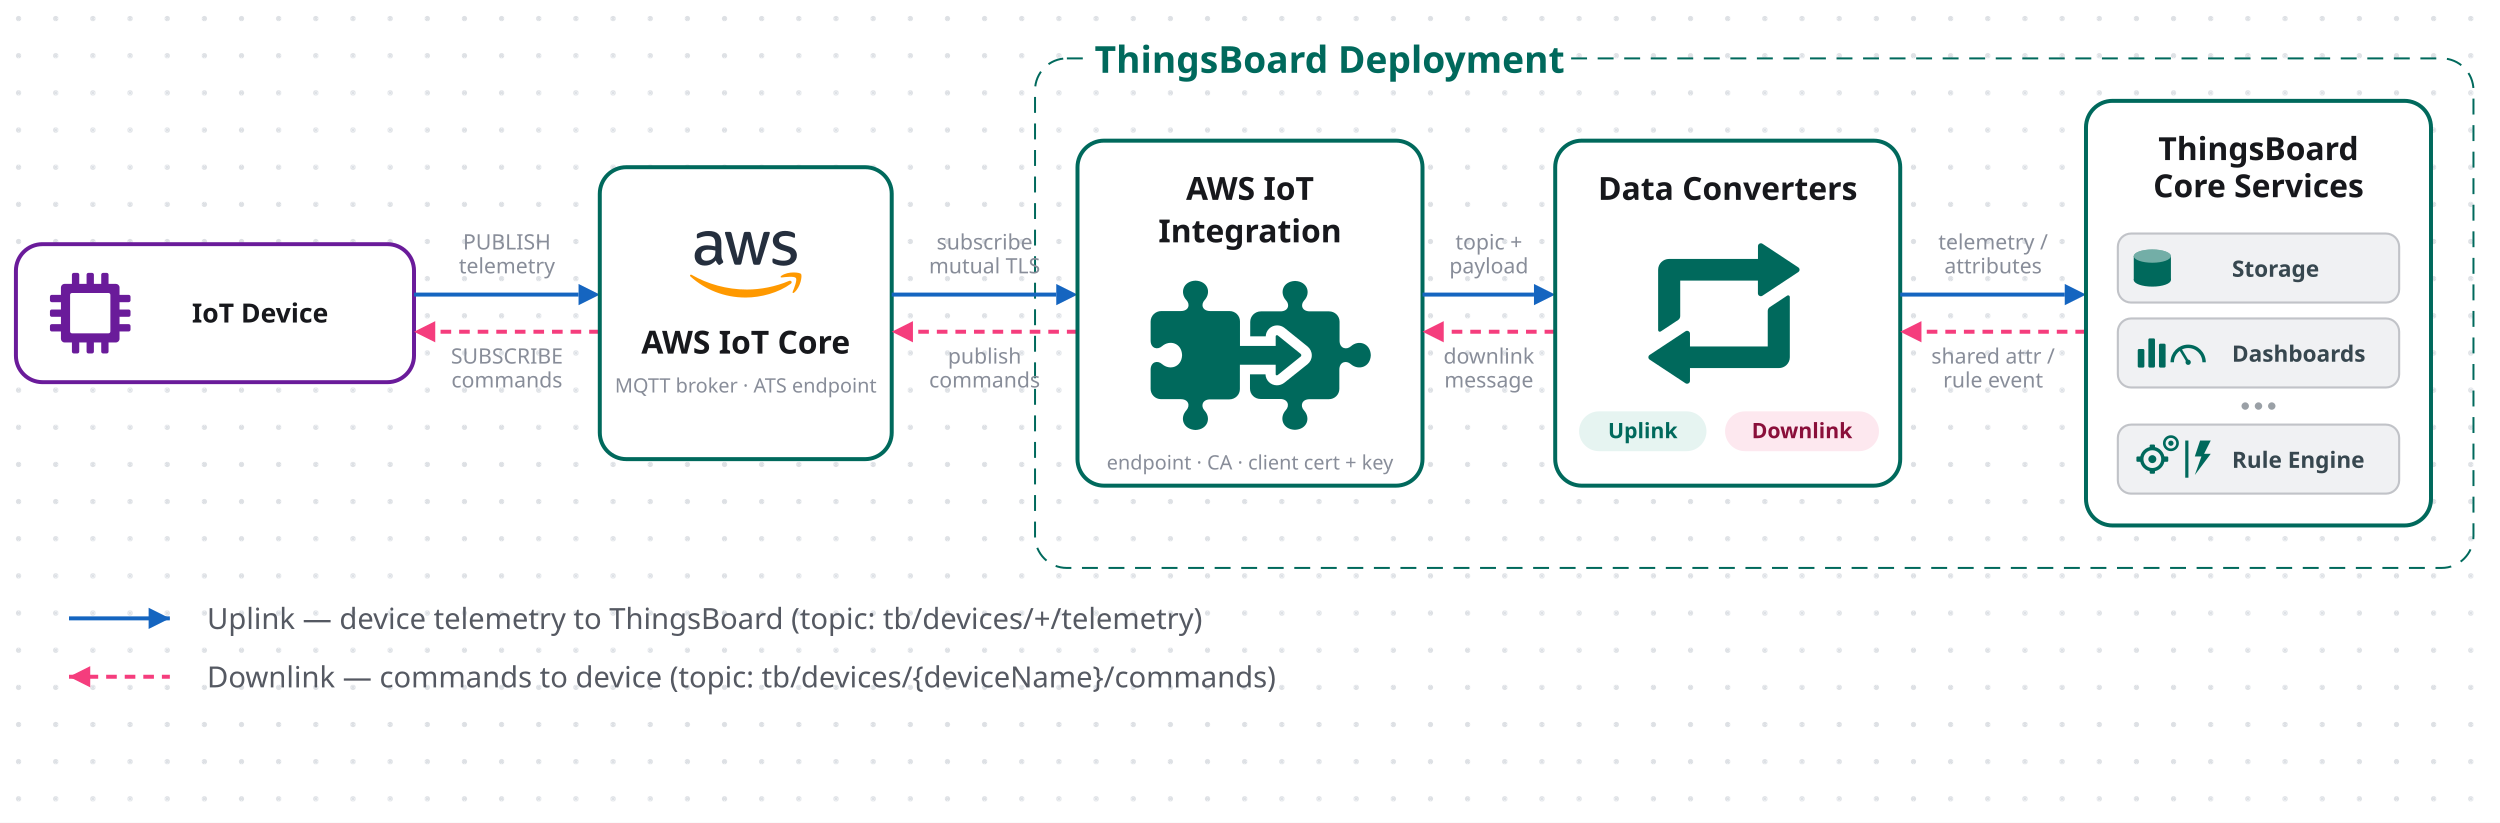
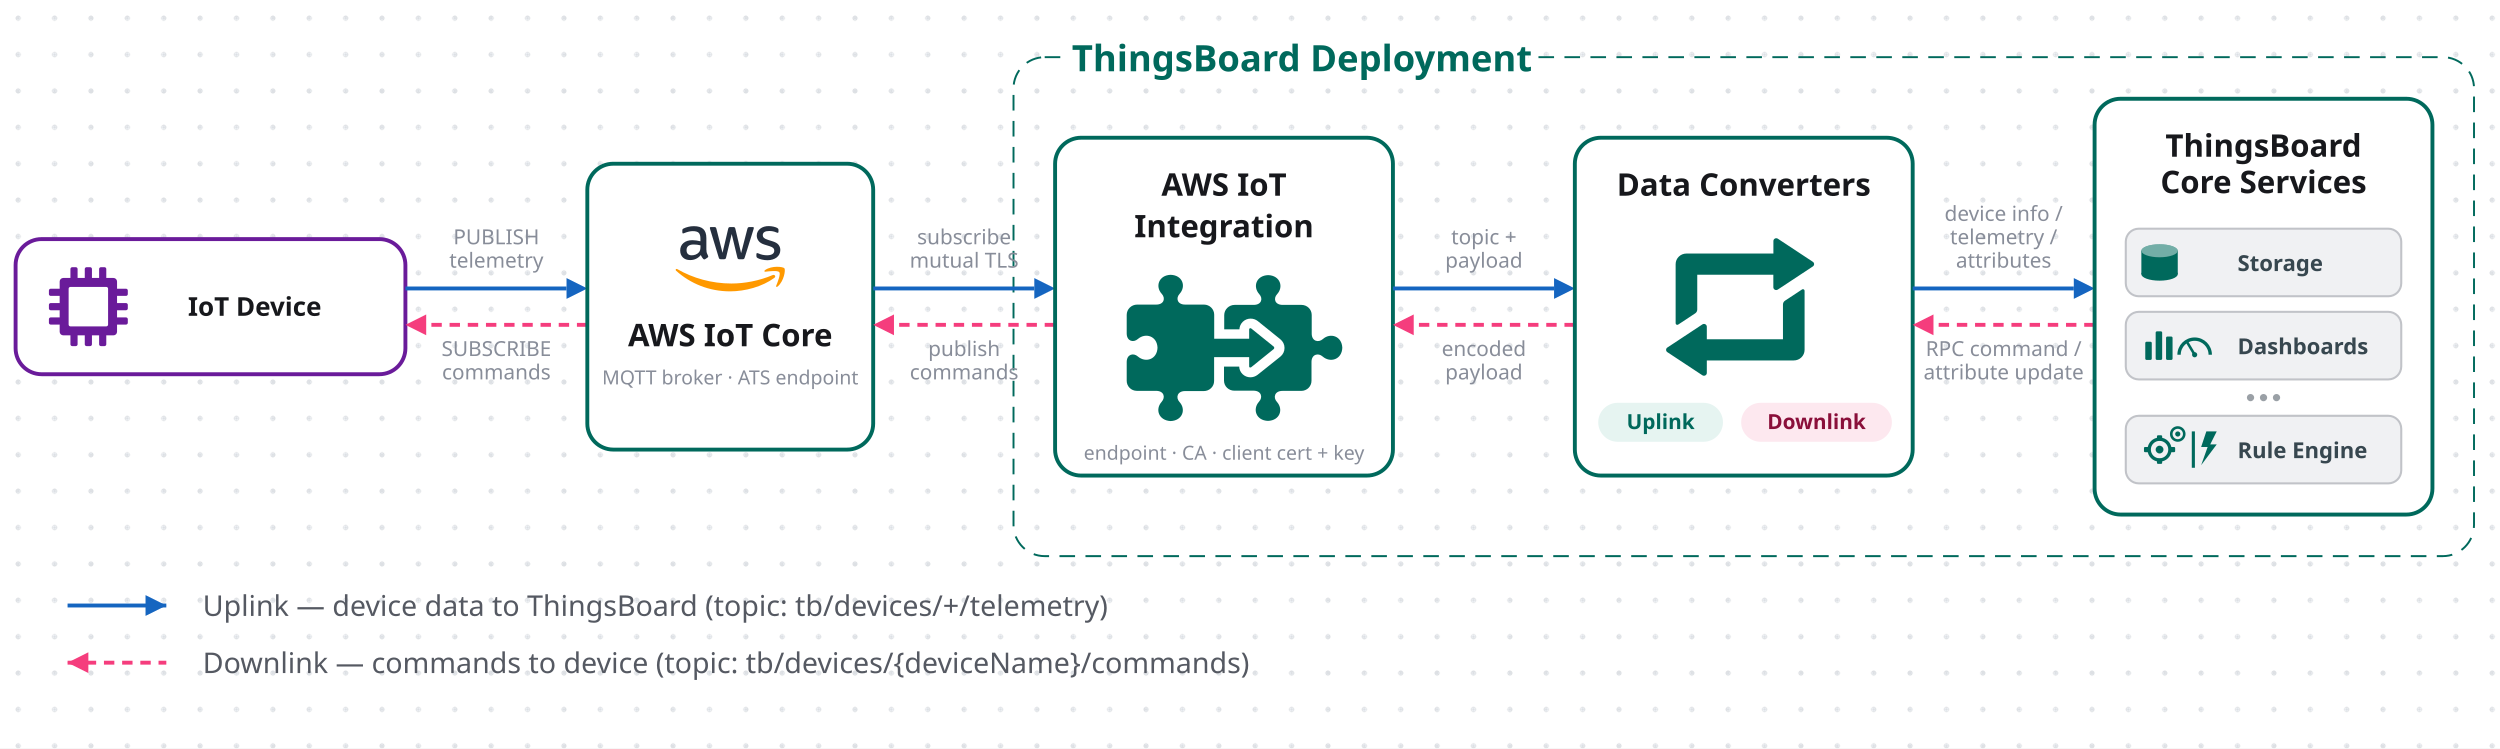
- <svg xmlns="http://www.w3.org/2000/svg" width="1413" height="465" viewBox="0 0 942 310">
+ <svg xmlns="http://www.w3.org/2000/svg" width="1443" height="432" viewBox="0 0 962 288">
  <defs>
    <pattern id="dots" x="0" y="0" width="14" height="14" patternUnits="userSpaceOnUse">
      <circle cx="7" cy="7" r="1" fill="#dde0e4" />
    </pattern>
    <clipPath id="clip0">
-       <path fill="#fff" d="M0 0h942v310H0z" />
+       <path fill="#fff" d="M0 0h962v288H0z" />
    </clipPath>
  </defs>
  <g clip-path="url(#clip0)">
-     <path fill="#fff" d="M0 0h942v310H0z" />
-     <rect width="942" height="310" fill="url(#dots)" />
+     <path fill="#fff" d="M0 0h962v288H0z" />
+     <rect width="962" height="288" fill="url(#dots)" />
    <g transform="translate(0,33)">
-       <rect x="390" y="-11" width="542" height="192" rx="12" fill="none" stroke="#00695c" stroke-width="0.75" stroke-dasharray="6,4" />
+       <rect x="390" y="-11" width="562" height="192" rx="12" fill="none" stroke="#00695c" stroke-width="0.75" stroke-dasharray="6,4" />
      <rect x="410" y="-18" width="178" height="14" fill="#fff" />
      <text x="501" y="-11" text-anchor="middle" font-family="system-ui,sans-serif" font-size="14" fill="#00695c" font-weight="600" dominant-baseline="central" textLength="174" lengthAdjust="spacing">ThingsBoard Deployment</text>
      <rect x="6" y="59" width="150" height="52" rx="10" fill="#fff" stroke="#6a1b9a" stroke-width="1.5" />
      <g transform="translate(13.3,64.3) scale(0.69)" fill="#6a1b9a">
        <rect x="14" y="14" width="32" height="32" rx="2" fill="#6a1b9a" />
        <rect x="19" y="19" width="22" height="22" rx="1" fill="#fff" />
        <rect x="20" y="8" width="4" height="7" rx="1" />
        <rect x="28" y="8" width="4" height="7" rx="1" />
        <rect x="36" y="8" width="4" height="7" rx="1" />
        <rect x="20" y="45" width="4" height="7" rx="1" />
        <rect x="28" y="45" width="4" height="7" rx="1" />
        <rect x="36" y="45" width="4" height="7" rx="1" />
        <rect x="8" y="20" width="7" height="4" rx="1" />
        <rect x="8" y="28" width="7" height="4" rx="1" />
        <rect x="8" y="36" width="7" height="4" rx="1" />
        <rect x="45" y="20" width="7" height="4" rx="1" />
        <rect x="45" y="28" width="7" height="4" rx="1" />
        <rect x="45" y="36" width="7" height="4" rx="1" />
      </g>
      <text x="98" y="85" text-anchor="middle" font-family="system-ui,sans-serif" font-size="10" fill="#17181c" font-weight="600" dominant-baseline="middle">IoT Device</text>
      <line x1="156" y1="78" x2="218" y2="78" stroke="#1565c0" stroke-width="1.5" />
      <polygon points="218,74 226,78 218,82" fill="#1565c0" />
      <text x="191" y="61" text-anchor="middle" font-family="system-ui,sans-serif" font-size="8" fill="#888d99">PUBLISH</text>
      <text x="191" y="70" text-anchor="middle" font-family="system-ui,sans-serif" font-size="8" fill="#888d99">telemetry</text>
      <line x1="226" y1="92" x2="164" y2="92" stroke="#f53d7d" stroke-width="1.5" stroke-dasharray="4,3" />
      <polygon points="164,88 156,92 164,96" fill="#f53d7d" />
      <text x="191" y="104" text-anchor="middle" font-family="system-ui,sans-serif" font-size="8" fill="#888d99">SUBSCRIBE</text>
      <text x="191" y="113" text-anchor="middle" font-family="system-ui,sans-serif" font-size="8" fill="#888d99">commands</text>
      <rect x="226" y="30" width="110" height="110" rx="10" fill="#fff" stroke="#00695c" stroke-width="1.5" />
      <g transform="translate(260,54) scale(0.000126)">
        <path fill="#252f3e" d="M93937 72393c0 4102 443 7428 1219 9867 887 2439 1996 5100 3548 7982 554 887 776 1774 776 2550 0 1109-665 2217-2106 3326l-6985 4656c-998 665-1995 998-2882 998-1109 0-2217-554-3326-1552-1552-1663-2882-3437-3991-5211-1109-1885-2217-3991-3437-6541-8648 10200-19512 15299-32594 15299-9312 0-16740-2661-22172-7982-5432-5322-8204-12417-8204-21286 0-9424 3326-17073 10089-22838s15743-8647 27161-8647c3769 0 7650 332 11752 887 4102 554 8315 1441 12749 2439v-8093c0-8426-1774-14301-5211-17738-3548-3437-9534-5100-18071-5100-3880 0-7871 443-11973 1441s-8093 2217-11973 3769c-1774 776-3104 1219-3880 1441s-1330 332-1774 332c-1552 0-2328-1109-2328-3437v-5432c0-1774 222-3104 776-3880s1552-1552 3104-2328c3880-1996 8537-3659 13969-4989C43606 885 49370 220 55468 220c13193 0 22838 2993 29046 8980 6098 5987 9202 15077 9202 27272v35920h222zM48926 89244c3659 0 7428-665 11419-1995s7539-3769 10532-7095c1774-2106 3104-4435 3770-7095 665-2661 1108-5876 1108-9645v-4656c-3215-776-6652-1441-10199-1885-3548-443-6984-665-10421-665-7428 0-12860 1441-16519 4435-3659 2993-5432 7206-5432 12749 0 5211 1330 9091 4102 11751 2661 2772 6541 4102 11641 4102zm89023 11973c-1996 0-3326-332-4213-1109-887-665-1663-2217-2328-4324l-26053-85697c-665-2217-998-3658-998-4434 0-1774 887-2772 2661-2772h10865c2106 0 3548 333 4324 1109 887 665 1552 2217 2217 4324l18625 73391 17295-73391c554-2217 1219-3659 2106-4324s2439-1109 4435-1109h8869c2106 0 3548 333 4435 1109 887 665 1663 2217 2106 4324l17516 74278 19180-74278c665-2217 1441-3659 2217-4324 887-665 2328-1109 4324-1109h10310c1774 0 2772 887 2772 2772 0 554-111 1109-222 1774s-333 1552-776 2772l-26718 85697c-665 2217-1441 3658-2328 4324-887 665-2328 1109-4213 1109h-9534c-2107 0-3548-333-4435-1109s-1663-2217-2106-4435l-17184-71507-17073 71396c-554 2217-1220 3658-2107 4434s-2439 1109-4434 1109h-9534zm142459 2993c-5765 0-11530-665-17073-1995s-9867-2772-12749-4435c-1774-998-2993-2106-3437-3104-443-998-665-2106-665-3104v-5654c0-2328 887-3437 2550-3437 665 0 1330 111 1995 333s1663 665 2772 1109c3769 1663 7871 2993 12195 3880 4435 887 8758 1330 13193 1330 6984 0 12417-1220 16186-3659s5765-5987 5765-10532c0-3104-998-5654-2993-7760-1996-2107-5765-3991-11197-5765l-16075-4989c-8093-2550-14080-6319-17738-11308-3658-4878-5543-10310-5543-16075 0-4656 998-8758 2993-12306s4656-6652 7982-9091c3326-2550 7095-4434 11530-5765S279190-2 284068-2c2439 0 4989 111 7428 443 2550 333 4878 776 7206 1219 2217 554 4324 1109 6319 1774s3548 1330 4656 1996c1552 887 2661 1774 3326 2771 665 887 998 2107 998 3659v5211c0 2328-887 3548-2550 3548-887 0-2328-444-4213-1331-6319-2882-13415-4324-21286-4324-6319 0-11308 998-14745 3104s-5211 5321-5211 9867c0 3104 1109 5765 3326 7871s6319 4213 12195 6097l15743 4989c7982 2550 13747 6098 17184 10643s5100 9756 5100 15521c0 4767-998 9091-2882 12860-1996 3770-4656 7095-8093 9756-3437 2771-7539 4767-12306 6208-4989 1552-10199 2328-15854 2328z" />
        <path fill="#f90" d="M301362 158091c-36474 26940-89467 41241-135031 41241-63858 0-121395-23614-164854-62859-3437-3104-332-7317 3770-4878 47006 27272 104988 43791 164964 43791 40465 0 84921-8426 125830-25721 6097-2772 11308 3991 5321 8426z" />
        <path fill="#f90" d="M316550 140796c-4656-5987-30820-2883-42682-1441-3548 443-4102-2661-887-4989 20842-14634 55099-10421 59090-5543 3991 4989-1109 39246-20620 55653-2993 2550-5876 1220-4545-2106 4435-10976 14301-35698 9645-41574z" />
      </g>
      <text x="281" y="96" text-anchor="middle" font-family="system-ui,sans-serif" font-size="12" fill="#17181c" font-weight="600" dominant-baseline="middle">AWS IoT Core</text>
      <text x="281" y="112" text-anchor="middle" font-family="system-ui,sans-serif" font-size="7.5" fill="#888d99" dominant-baseline="central">MQTT broker · ATS endpoint</text>
      <line x1="336" y1="78" x2="398" y2="78" stroke="#1565c0" stroke-width="1.5" />
      <polygon points="398,74 406,78 398,82" fill="#1565c0" />
      <text x="371" y="61" text-anchor="middle" font-family="system-ui,sans-serif" font-size="8" fill="#888d99">subscribe</text>
      <text x="371" y="70" text-anchor="middle" font-family="system-ui,sans-serif" font-size="8" fill="#888d99">mutual TLS</text>
      <line x1="406" y1="92" x2="344" y2="92" stroke="#f53d7d" stroke-width="1.5" stroke-dasharray="4,3" />
      <polygon points="344,88 336,92 344,96" fill="#f53d7d" />
      <text x="371" y="104" text-anchor="middle" font-family="system-ui,sans-serif" font-size="8" fill="#888d99">publish</text>
      <text x="371" y="113" text-anchor="middle" font-family="system-ui,sans-serif" font-size="8" fill="#888d99">commands</text>
      <rect x="406" y="20" width="130" height="130" rx="10" fill="#fff" stroke="#00695c" stroke-width="1.5" />
      <text x="471" y="33" text-anchor="middle" font-family="system-ui,sans-serif" font-size="12" fill="#17181c" font-weight="600" dominant-baseline="hanging">AWS IoT</text>
      <text x="471" y="49" text-anchor="middle" font-family="system-ui,sans-serif" font-size="12" fill="#17181c" font-weight="600" dominant-baseline="hanging">Integration</text>
      <g transform="matrix(-0.16987,0,0,-0.166552,516.5201,141.5578)" fill="#00695c">
        <path d="m 465.3,145.05 h -43.5 c -17.7,0 -21.8,-14.7 -12.6,-25.3 15.2,-17.2 7.1,-43 -20.2,-44.5 -27.3,1 -35.4,27.3 -20.2,44 9.1,10.1 5.1,25.3 -12.6,25.3 h -42.5 c -12.6,0 -23.3,10.1 -23.3,23.3 v 55.1 h -1 -78.4 v -21.8 c 0,-2 -2.5,-3 -4.6,-1.5 l -51.1,42 c -1.5,1.5 -1.5,4 0,5.6 l 51.1,42 c 2,1.5 4.6,0 4.6,-2 v -21.8 h 78.2 1 v 55.6 c 0,12.6 10.1,23.3 23.3,23.3 H 356 c 17.7,0 21.8,14.7 12.6,24.8 -15.2,17.2 -7.1,43 20.2,44 27.3,-1 35.4,-27.3 20.2,-44 -9.1,-10.1 -5.1,-24.8 12.6,-24.8 h 43 c 13.2,0 23.8,-10.6 23.8,-23.8 v -43.6 c -0.5,-17.2 -15.2,-21.2 -25.3,-12.1 -17.2,15.2 -43.5,7.1 -44.5,-20.2 1,-27.3 27.3,-35.4 44.5,-20.2 10.1,9.1 24.8,5.1 25.3,-12.1 v -44 c 0.1,-12.7 -10,-23.3 -23.1,-23.3 z" />
        <path d="m 244.7,145.45 h -43.5 c -17.7,0 -21.8,-15.2 -12.6,-25.3 15.2,-17.2 7.1,-43.5 -20.2,-44.5 -27.3,1 -35.4,26.8 -20.2,44 9.1,10.1 5.1,25.3 -12.6,25.3 H 93.1 c -13.2,0 -23.3,10.6 -23.3,23.3 v 43.5 c 0,17.7 -15.2,21.8 -25.3,12.6 -17.2,-15.2 -43.5,-7.1 -44.5,20.2 1,27.3 27.3,35.4 44,20.2 10.1,-9.1 25.3,-5.1 25.3,12.6 v 43 c 0,13.2 10.6,23.3 23.3,23.3 h 42.5 c 17.7,0 21.8,14.7 12.6,24.8 -15.2,16.7 -7.1,43 20.2,44 27.3,-1 35.4,-26.8 20.2,-44 -9.1,-10.1 -5.1,-24.8 12.6,-24.8 h 43 c 13.2,0 23.8,-10.6 23.8,-23.8 v -32.7 h -34.4 c -0.5,13.7 -11.7,24.8 -25.3,24.8 -6.1,0 -11.6,-2 -16.2,-5.6 l -51.1,-42 c -6.1,-5.1 -9.6,-12.1 -9.6,-20.2 0,-8.1 3.5,-15.2 9.6,-20.2 l 51.6,-42 c 4.6,-3.5 10.1,-5.6 16.2,-5.6 13.7,0 24.8,11.1 25.3,24.8 H 268 v -32.4 c 0,-13.2 -10.6,-23.3 -23.3,-23.3 z" />
      </g>
      <text x="471" y="141" text-anchor="middle" font-family="system-ui,sans-serif" font-size="7.5" fill="#888d99" dominant-baseline="central">endpoint · CA · client cert + key</text>
-       <line x1="536" y1="78" x2="578" y2="78" stroke="#1565c0" stroke-width="1.5" />
-       <polygon points="578,74 586,78 578,82" fill="#1565c0" />
-       <text x="561" y="61" text-anchor="middle" font-family="system-ui,sans-serif" font-size="8" fill="#888d99">topic +</text>
-       <text x="561" y="70" text-anchor="middle" font-family="system-ui,sans-serif" font-size="8" fill="#888d99">payload</text>
-       <line x1="586" y1="92" x2="544" y2="92" stroke="#f53d7d" stroke-width="1.5" stroke-dasharray="4,3" />
+       <line x1="536" y1="78" x2="598" y2="78" stroke="#1565c0" stroke-width="1.5" />
+       <polygon points="598,74 606,78 598,82" fill="#1565c0" />
+       <text x="571" y="61" text-anchor="middle" font-family="system-ui,sans-serif" font-size="8" fill="#888d99">topic +</text>
+       <text x="571" y="70" text-anchor="middle" font-family="system-ui,sans-serif" font-size="8" fill="#888d99">payload</text>
+       <line x1="606" y1="92" x2="544" y2="92" stroke="#f53d7d" stroke-width="1.5" stroke-dasharray="4,3" />
      <polygon points="544,88 536,92 544,96" fill="#f53d7d" />
-       <text x="561" y="104" text-anchor="middle" font-family="system-ui,sans-serif" font-size="8" fill="#888d99">downlink</text>
-       <text x="561" y="113" text-anchor="middle" font-family="system-ui,sans-serif" font-size="8" fill="#888d99">message</text>
-       <rect x="586" y="20" width="130" height="130" rx="10" fill="#fff" stroke="#00695c" stroke-width="1.5" />
-       <text x="651" y="33" text-anchor="middle" font-family="system-ui,sans-serif" font-size="12" fill="#17181c" font-weight="600" dominant-baseline="hanging">Data Converters</text>
-       <g transform="matrix(0.217828,0,0,0.213574,596.2844,53.1842)" fill="#00695c">
+       <text x="571" y="104" text-anchor="middle" font-family="system-ui,sans-serif" font-size="8" fill="#888d99">encoded</text>
+       <text x="571" y="113" text-anchor="middle" font-family="system-ui,sans-serif" font-size="8" fill="#888d99">payload</text>
+       <rect x="606" y="20" width="130" height="130" rx="10" fill="#fff" stroke="#00695c" stroke-width="1.5" />
+       <text x="671" y="33" text-anchor="middle" font-family="system-ui,sans-serif" font-size="12" fill="#17181c" font-weight="600" dominant-baseline="hanging">Data Converters</text>
+       <g transform="matrix(0.217828,0,0,0.213574,616.2844,53.1842)" fill="#00695c">
        <path d="m 373.23,68.177 -61.8,-41.6 c -3.4,-2.3 -7.9,0.1 -7.9,4.2 v 22.5 h -153.6 c -10.6,0 -19.1,8.6 -19.1,19.1 v 106.5 c 0,2.3 2.6,3.7 4.5,2.4 l 30,-20.2 c 2.3,-1.5 3.7,-4.1 3.7,-6.9 v -62.7 h 134.4 v 22.5 c 0,4.1 4.5,6.5 7.9,4.2 l 61.8,-41.6 c 3.1,-2 3.1,-6.4 0.1,-8.4 z" />
        <path d="m 354.13,117.98 -30,20.2 c -2.3,1.5 -3.7,4.1 -3.7,6.9 v 62.6 h -134.5 v -22.5 c 0,-4.1 -4.5,-6.5 -7.9,-4.2 l -61.8,41.6 c -3,2 -3,6.4 0,8.4 l 61.8,41.6 c 3.4,2.3 7.9,-0.1 7.9,-4.2 v -22.5 h 153.5 c 10.6,0.1 19.2,-8.5 19.2,-19.1 v -106.4 c 0,-2.3 -2.6,-3.7 -4.5,-2.4 z" />
      </g>
-       <rect x="595" y="122" width="48" height="15" rx="7.5" fill="#e6f4f1" />
-       <text x="619" y="129" text-anchor="middle" font-family="system-ui,sans-serif" font-size="8" fill="#00695c" font-weight="700" dominant-baseline="central">Uplink</text>
-       <rect x="650" y="122" width="58" height="15" rx="7.5" fill="#fde8ef" />
-       <text x="679" y="129" text-anchor="middle" font-family="system-ui,sans-serif" font-size="8" fill="#8a0f3a" font-weight="700" dominant-baseline="central">Downlink</text>
-       <line x1="716" y1="78" x2="778" y2="78" stroke="#1565c0" stroke-width="1.5" />
-       <polygon points="778,74 786,78 778,82" fill="#1565c0" />
-       <text x="751" y="61" text-anchor="middle" font-family="system-ui,sans-serif" font-size="8" fill="#888d99">telemetry /</text>
-       <text x="751" y="70" text-anchor="middle" font-family="system-ui,sans-serif" font-size="8" fill="#888d99">attributes</text>
-       <line x1="786" y1="92" x2="724" y2="92" stroke="#f53d7d" stroke-width="1.5" stroke-dasharray="4,3" />
-       <polygon points="724,88 716,92 724,96" fill="#f53d7d" />
-       <text x="751" y="104" text-anchor="middle" font-family="system-ui,sans-serif" font-size="8" fill="#888d99">shared attr /</text>
-       <text x="751" y="113" text-anchor="middle" font-family="system-ui,sans-serif" font-size="8" fill="#888d99">rule event</text>
-       <rect x="786" y="5" width="130" height="160" rx="10" fill="#fff" stroke="#00695c" stroke-width="1.5" />
-       <text x="851" y="18" text-anchor="middle" font-family="system-ui,sans-serif" font-size="12" fill="#17181c" font-weight="600" dominant-baseline="hanging">ThingsBoard</text>
-       <text x="851" y="32" text-anchor="middle" font-family="system-ui,sans-serif" font-size="12" fill="#17181c" font-weight="600" dominant-baseline="hanging">Core Services</text>
-       <g transform="translate(97,5)">
+       <rect x="615" y="122" width="48" height="15" rx="7.5" fill="#e6f4f1" />
+       <text x="639" y="129" text-anchor="middle" font-family="system-ui,sans-serif" font-size="8" fill="#00695c" font-weight="700" dominant-baseline="central">Uplink</text>
+       <rect x="670" y="122" width="58" height="15" rx="7.5" fill="#fde8ef" />
+       <text x="699" y="129" text-anchor="middle" font-family="system-ui,sans-serif" font-size="8" fill="#8a0f3a" font-weight="700" dominant-baseline="central">Downlink</text>
+       <line x1="736" y1="78" x2="798" y2="78" stroke="#1565c0" stroke-width="1.5" />
+       <polygon points="798,74 806,78 798,82" fill="#1565c0" />
+       <text x="771" y="52" text-anchor="middle" font-family="system-ui,sans-serif" font-size="8" fill="#888d99">device info /</text>
+       <text x="771" y="61" text-anchor="middle" font-family="system-ui,sans-serif" font-size="8" fill="#888d99">telemetry /</text>
+       <text x="771" y="70" text-anchor="middle" font-family="system-ui,sans-serif" font-size="8" fill="#888d99">attributes</text>
+       <line x1="806" y1="92" x2="744" y2="92" stroke="#f53d7d" stroke-width="1.5" stroke-dasharray="4,3" />
+       <polygon points="744,88 736,92 744,96" fill="#f53d7d" />
+       <text x="771" y="104" text-anchor="middle" font-family="system-ui,sans-serif" font-size="8" fill="#888d99">RPC command /</text>
+       <text x="771" y="113" text-anchor="middle" font-family="system-ui,sans-serif" font-size="8" fill="#888d99">attribute update</text>
+       <rect x="806" y="5" width="130" height="160" rx="10" fill="#fff" stroke="#00695c" stroke-width="1.5" />
+       <text x="871" y="18" text-anchor="middle" font-family="system-ui,sans-serif" font-size="12" fill="#17181c" font-weight="600" dominant-baseline="hanging">ThingsBoard</text>
+       <text x="871" y="32" text-anchor="middle" font-family="system-ui,sans-serif" font-size="12" fill="#17181c" font-weight="600" dominant-baseline="hanging">Core Services</text>
+       <g transform="translate(117,5)">
        <rect x="701" y="50" width="106" height="26" rx="5" fill="#f0f1f3" stroke="#c1c3c8" stroke-width=".8" />
        <g fill="#00695c" transform="translate(45,-6.5)">
          <ellipse cx="669" cy="65" rx="7" ry="2.5" fill="#00695c" />
          <rect x="662" y="65" width="14" height="9" fill="#00695c" />
          <ellipse cx="669" cy="74" rx="7" ry="2.5" fill="#00695c" />
          <ellipse cx="669" cy="65" rx="7" ry="2.5" fill="#e6f4f1" opacity=".5" />
        </g>
        <text x="744" y="63" text-anchor="start" font-family="system-ui,sans-serif" font-size="8.5" fill="#37474f" font-weight="600" dominant-baseline="central">Storage</text>
        <rect x="701" y="82" width="106" height="26" rx="5" fill="#f0f1f3" stroke="#c1c3c8" stroke-width=".8" />
        <g fill="#00695c" transform="translate(47.5,-5.5)">
          <rect x="661" y="99" width="2.5" height="7" rx=".5" />
          <rect x="665" y="95" width="2.5" height="11" rx=".5" />
          <rect x="669" y="97" width="2.5" height="9" rx=".5" />
          <path d="M674,104 a6,6 0 0,1 12,0" fill="none" stroke="#00695c" stroke-width="1.3" />
          <line x1="680" y1="104" x2="677" y2="99" stroke="#00695c" stroke-width="1" stroke-linecap="round" />
          <circle cx="680" cy="104" r="1" fill="#00695c" />
        </g>
        <text x="744" y="95" text-anchor="start" font-family="system-ui,sans-serif" font-size="8.5" fill="#37474f" font-weight="600" dominant-baseline="central">Dashboards</text>
        <circle cx="749" cy="115" r="1.4" fill="#9aa0a6" />
        <circle cx="754" cy="115" r="1.4" fill="#9aa0a6" />
        <circle cx="759" cy="115" r="1.4" fill="#9aa0a6" />
        <rect x="701" y="122" width="106" height="26" rx="5" fill="#f0f1f3" stroke="#c1c3c8" stroke-width=".8" />
        <g fill="#00695c" transform="translate(49,0)">
          <circle cx="665" cy="135" r="4" fill="none" stroke="#00695c" stroke-width="1.3" />
          <circle cx="665" cy="135" r="1.5" fill="#00695c" />
          <rect x="664" y="129.5" width="2" height="2" rx=".4" />
          <rect x="664" y="138.5" width="2" height="2" rx=".4" />
          <rect x="659" y="134" width="2" height="2" rx=".4" />
          <rect x="669" y="134" width="2" height="2" rx=".4" />
          <circle cx="672" cy="129" r="2.5" fill="none" stroke="#00695c" stroke-width="1" />
          <circle cx="672" cy="129" r="1" fill="#00695c" />
          <line x1="678" y1="128" x2="678" y2="142" stroke="#00695c" stroke-width="1.2" />
          <polygon points="683,128 681,134 683.5,134 681,141 687,133 684.5,133 687,128" fill="#00695c" />
        </g>
        <text x="744" y="135" text-anchor="start" font-family="system-ui,sans-serif" font-size="8.5" fill="#37474f" font-weight="600" dominant-baseline="central">Rule Engine</text>
      </g>
      <line x1="26" y1="200" x2="64" y2="200" stroke="#1565c0" stroke-width="1.5" />
      <polygon points="56,196 64,200 56,204" fill="#1565c0" />
-       <text x="78" y="204" font-family="system-ui,sans-serif" font-size="11" fill="#555962">Uplink — device telemetry to ThingsBoard (topic: tb/devices/+/telemetry)</text>
+       <text x="78" y="204" font-family="system-ui,sans-serif" font-size="11" fill="#555962">Uplink — device data to ThingsBoard (topic: tb/devices/+/telemetry)</text>
      <line x1="26" y1="222" x2="64" y2="222" stroke="#f53d7d" stroke-width="1.5" stroke-dasharray="4,3" />
      <polygon points="34,218 26,222 34,226" fill="#f53d7d" />
      <text x="78" y="226" font-family="system-ui,sans-serif" font-size="11" fill="#555962">Downlink — commands to device (topic: tb/devices/{deviceName}/commands)</text>
    </g>
  </g>
</svg>
